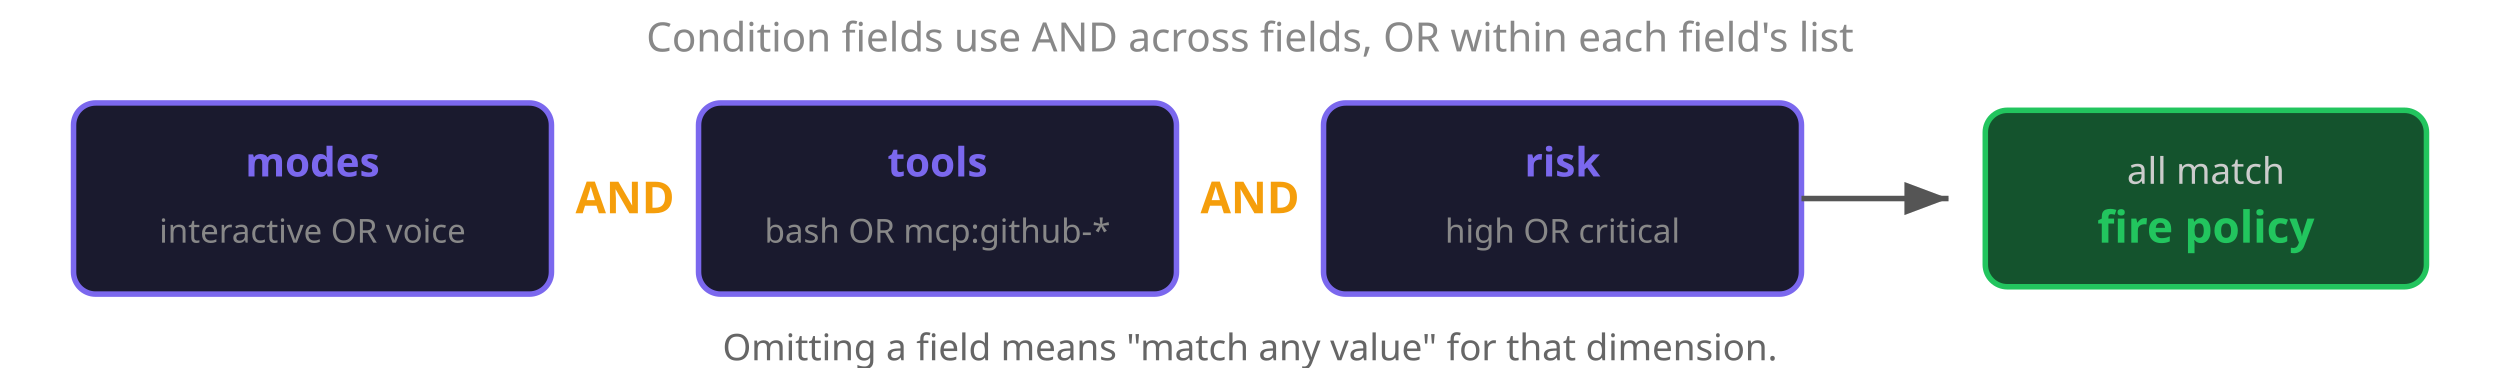
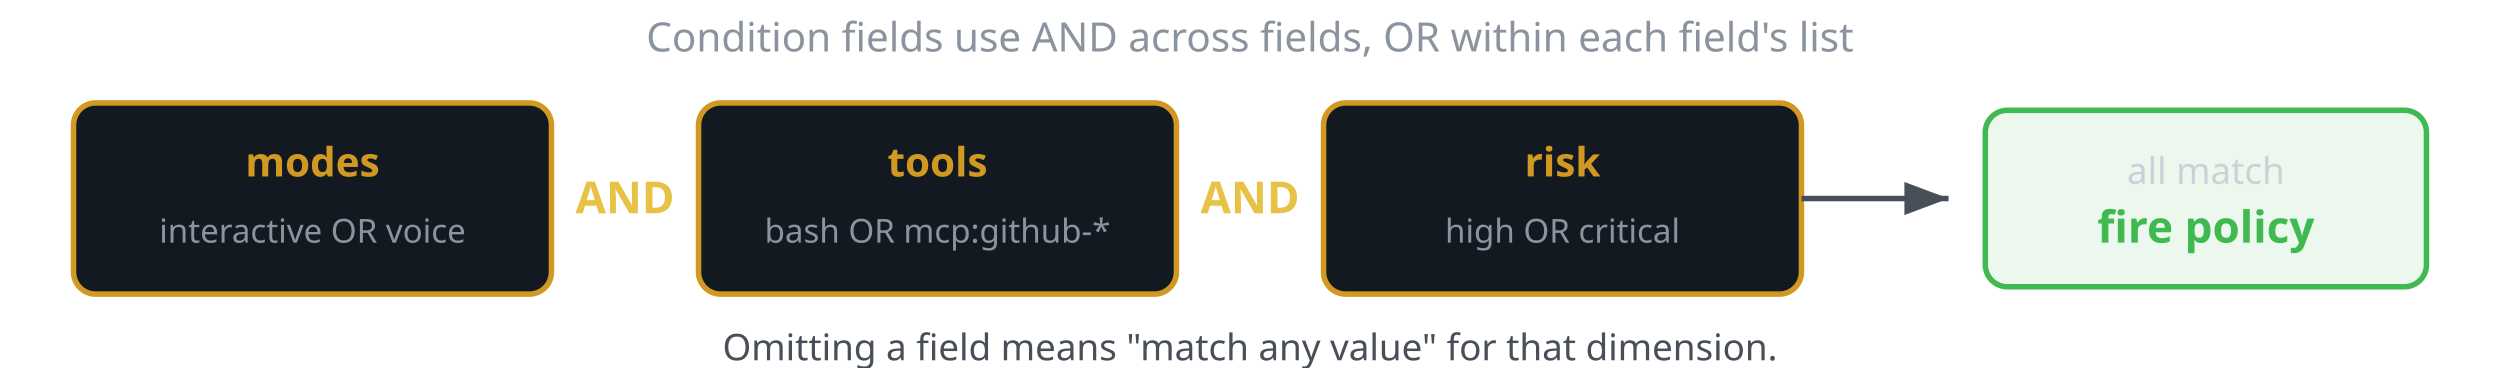
<svg xmlns="http://www.w3.org/2000/svg" viewBox="0 0 680 100" fill="none" style="width:100%;max-width:680px;margin:1.5em auto;display:block">
  <defs>
    <marker id="cond-arr" markerWidth="8" markerHeight="6" refX="8" refY="3" orient="auto">
-       <polygon points="0 0, 8 3, 0 6" fill="#555" />
+       <polygon points="0 0, 8 3, 0 6" fill="#484F58" />
    </marker>
  </defs>
-   <text x="340" y="14" text-anchor="middle" fill="#888" font-family="system-ui,sans-serif" font-size="11">Condition fields use AND across fields, OR within each field's list</text>
-   <rect x="20" y="28" width="130" height="52" rx="6" fill="#1a1a2e" stroke="#7b68ee" stroke-width="1.5" />
-   <text x="85" y="48" text-anchor="middle" fill="#7b68ee" font-family="system-ui,sans-serif" font-size="11" font-weight="600">modes</text>
-   <text x="85" y="66" text-anchor="middle" fill="#888" font-family="system-ui,sans-serif" font-size="9">interactive OR voice</text>
-   <text x="170" y="58" text-anchor="middle" fill="#f59e0b" font-family="system-ui,sans-serif" font-size="12" font-weight="700">AND</text>
-   <rect x="190" y="28" width="130" height="52" rx="6" fill="#1a1a2e" stroke="#7b68ee" stroke-width="1.5" />
-   <text x="255" y="48" text-anchor="middle" fill="#7b68ee" font-family="system-ui,sans-serif" font-size="11" font-weight="600">tools</text>
-   <text x="255" y="66" text-anchor="middle" fill="#888" font-family="system-ui,sans-serif" font-size="9">bash OR mcp:github-*</text>
-   <text x="340" y="58" text-anchor="middle" fill="#f59e0b" font-family="system-ui,sans-serif" font-size="12" font-weight="700">AND</text>
-   <rect x="360" y="28" width="130" height="52" rx="6" fill="#1a1a2e" stroke="#7b68ee" stroke-width="1.5" />
-   <text x="425" y="48" text-anchor="middle" fill="#7b68ee" font-family="system-ui,sans-serif" font-size="11" font-weight="600">risk</text>
-   <text x="425" y="66" text-anchor="middle" fill="#888" font-family="system-ui,sans-serif" font-size="9">high OR critical</text>
-   <line x1="490" y1="54" x2="530" y2="54" stroke="#555" stroke-width="1.5" marker-end="url(#cond-arr)" />
-   <rect x="540" y="30" width="120" height="48" rx="6" fill="#14532d" stroke="#22c55e" stroke-width="1.5" />
-   <text x="600" y="50" text-anchor="middle" fill="#ccc" font-family="system-ui,sans-serif" font-size="10">all match</text>
-   <text x="600" y="66" text-anchor="middle" fill="#22c55e" font-family="system-ui,sans-serif" font-size="12" font-weight="700">fire policy</text>
-   <text x="340" y="98" text-anchor="middle" fill="#666" font-family="system-ui,sans-serif" font-size="10">Omitting a field means "match any value" for that dimension.</text>
+   <text x="340" y="14" text-anchor="middle" fill="#8B949E" font-family="system-ui,sans-serif" font-size="11">Condition fields use AND across fields, OR within each field's list</text>
+   <rect x="20" y="28" width="130" height="52" rx="6" fill="#131920" stroke="#D29922" stroke-width="1.5" />
+   <text x="85" y="48" text-anchor="middle" fill="#D29922" font-family="system-ui,sans-serif" font-size="11" font-weight="600">modes</text>
+   <text x="85" y="66" text-anchor="middle" fill="#8B949E" font-family="system-ui,sans-serif" font-size="9">interactive OR voice</text>
+   <text x="170" y="58" text-anchor="middle" fill="#E8C244" font-family="system-ui,sans-serif" font-size="12" font-weight="700">AND</text>
+   <rect x="190" y="28" width="130" height="52" rx="6" fill="#131920" stroke="#D29922" stroke-width="1.5" />
+   <text x="255" y="48" text-anchor="middle" fill="#D29922" font-family="system-ui,sans-serif" font-size="11" font-weight="600">tools</text>
+   <text x="255" y="66" text-anchor="middle" fill="#8B949E" font-family="system-ui,sans-serif" font-size="9">bash OR mcp:github-*</text>
+   <text x="340" y="58" text-anchor="middle" fill="#E8C244" font-family="system-ui,sans-serif" font-size="12" font-weight="700">AND</text>
+   <rect x="360" y="28" width="130" height="52" rx="6" fill="#131920" stroke="#D29922" stroke-width="1.5" />
+   <text x="425" y="48" text-anchor="middle" fill="#D29922" font-family="system-ui,sans-serif" font-size="11" font-weight="600">risk</text>
+   <text x="425" y="66" text-anchor="middle" fill="#8B949E" font-family="system-ui,sans-serif" font-size="9">high OR critical</text>
+   <line x1="490" y1="54" x2="530" y2="54" stroke="#484F58" stroke-width="1.5" marker-end="url(#cond-arr)" />
+   <rect x="540" y="30" width="120" height="48" rx="6" fill="rgba(63,185,80,0.10)" stroke="#3FB950" stroke-width="1.5" />
+   <text x="600" y="50" text-anchor="middle" fill="#C9D1D9" font-family="system-ui,sans-serif" font-size="10">all match</text>
+   <text x="600" y="66" text-anchor="middle" fill="#3FB950" font-family="system-ui,sans-serif" font-size="12" font-weight="700">fire policy</text>
+   <text x="340" y="98" text-anchor="middle" fill="#484F58" font-family="system-ui,sans-serif" font-size="10">Omitting a field means "match any value" for that dimension.</text>
</svg>
